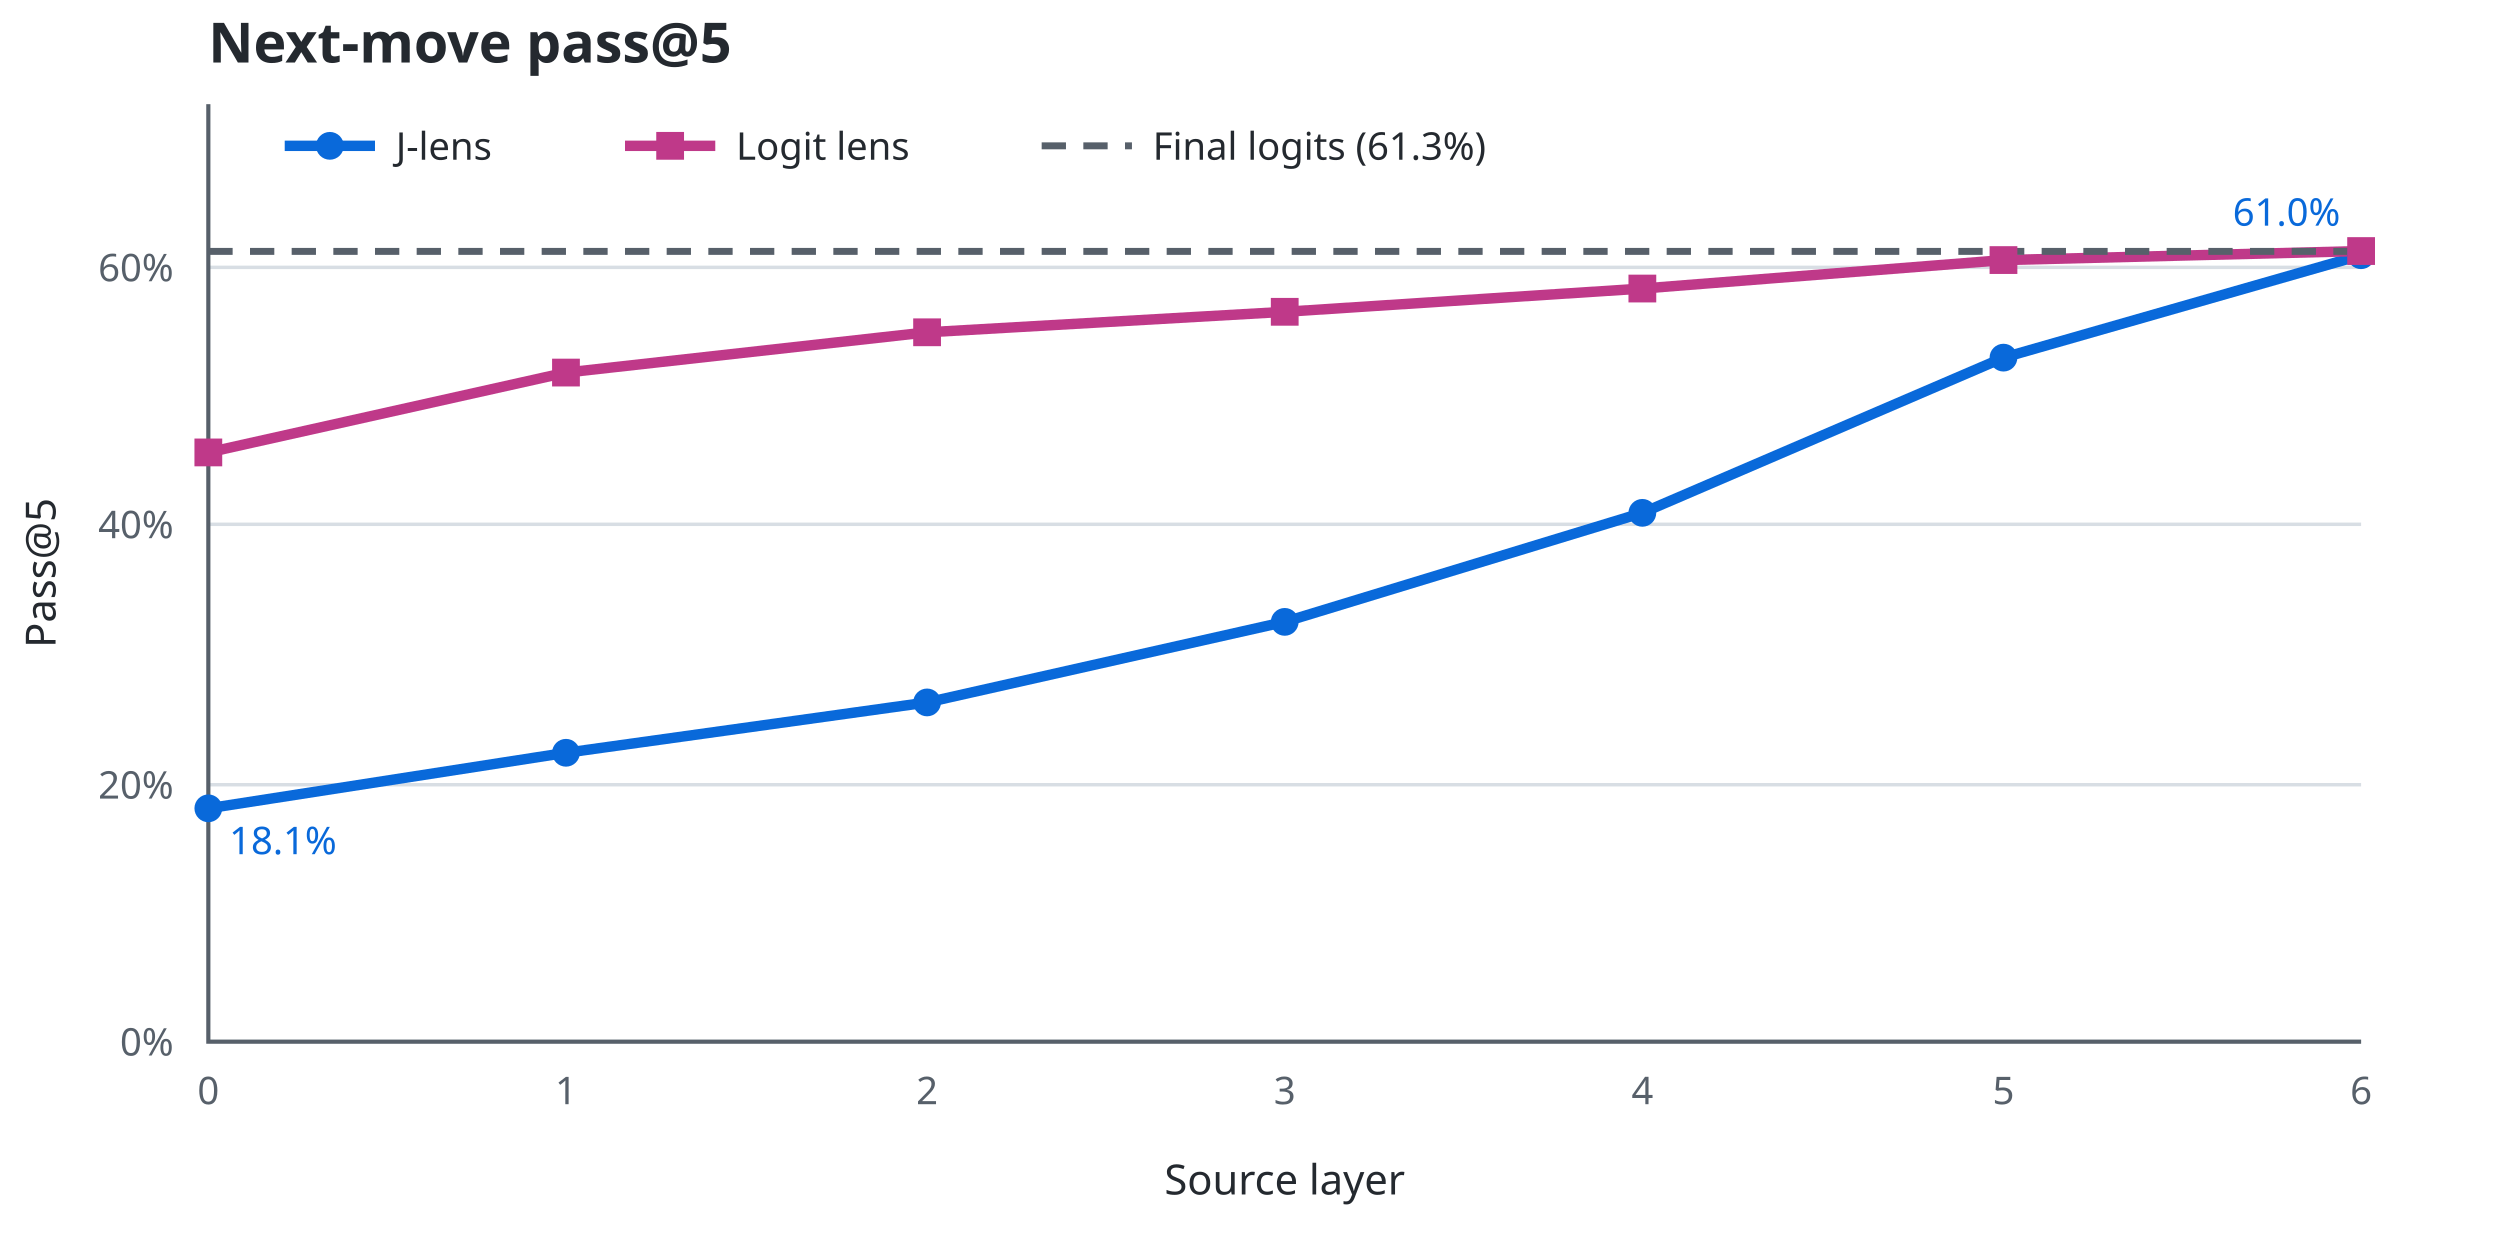
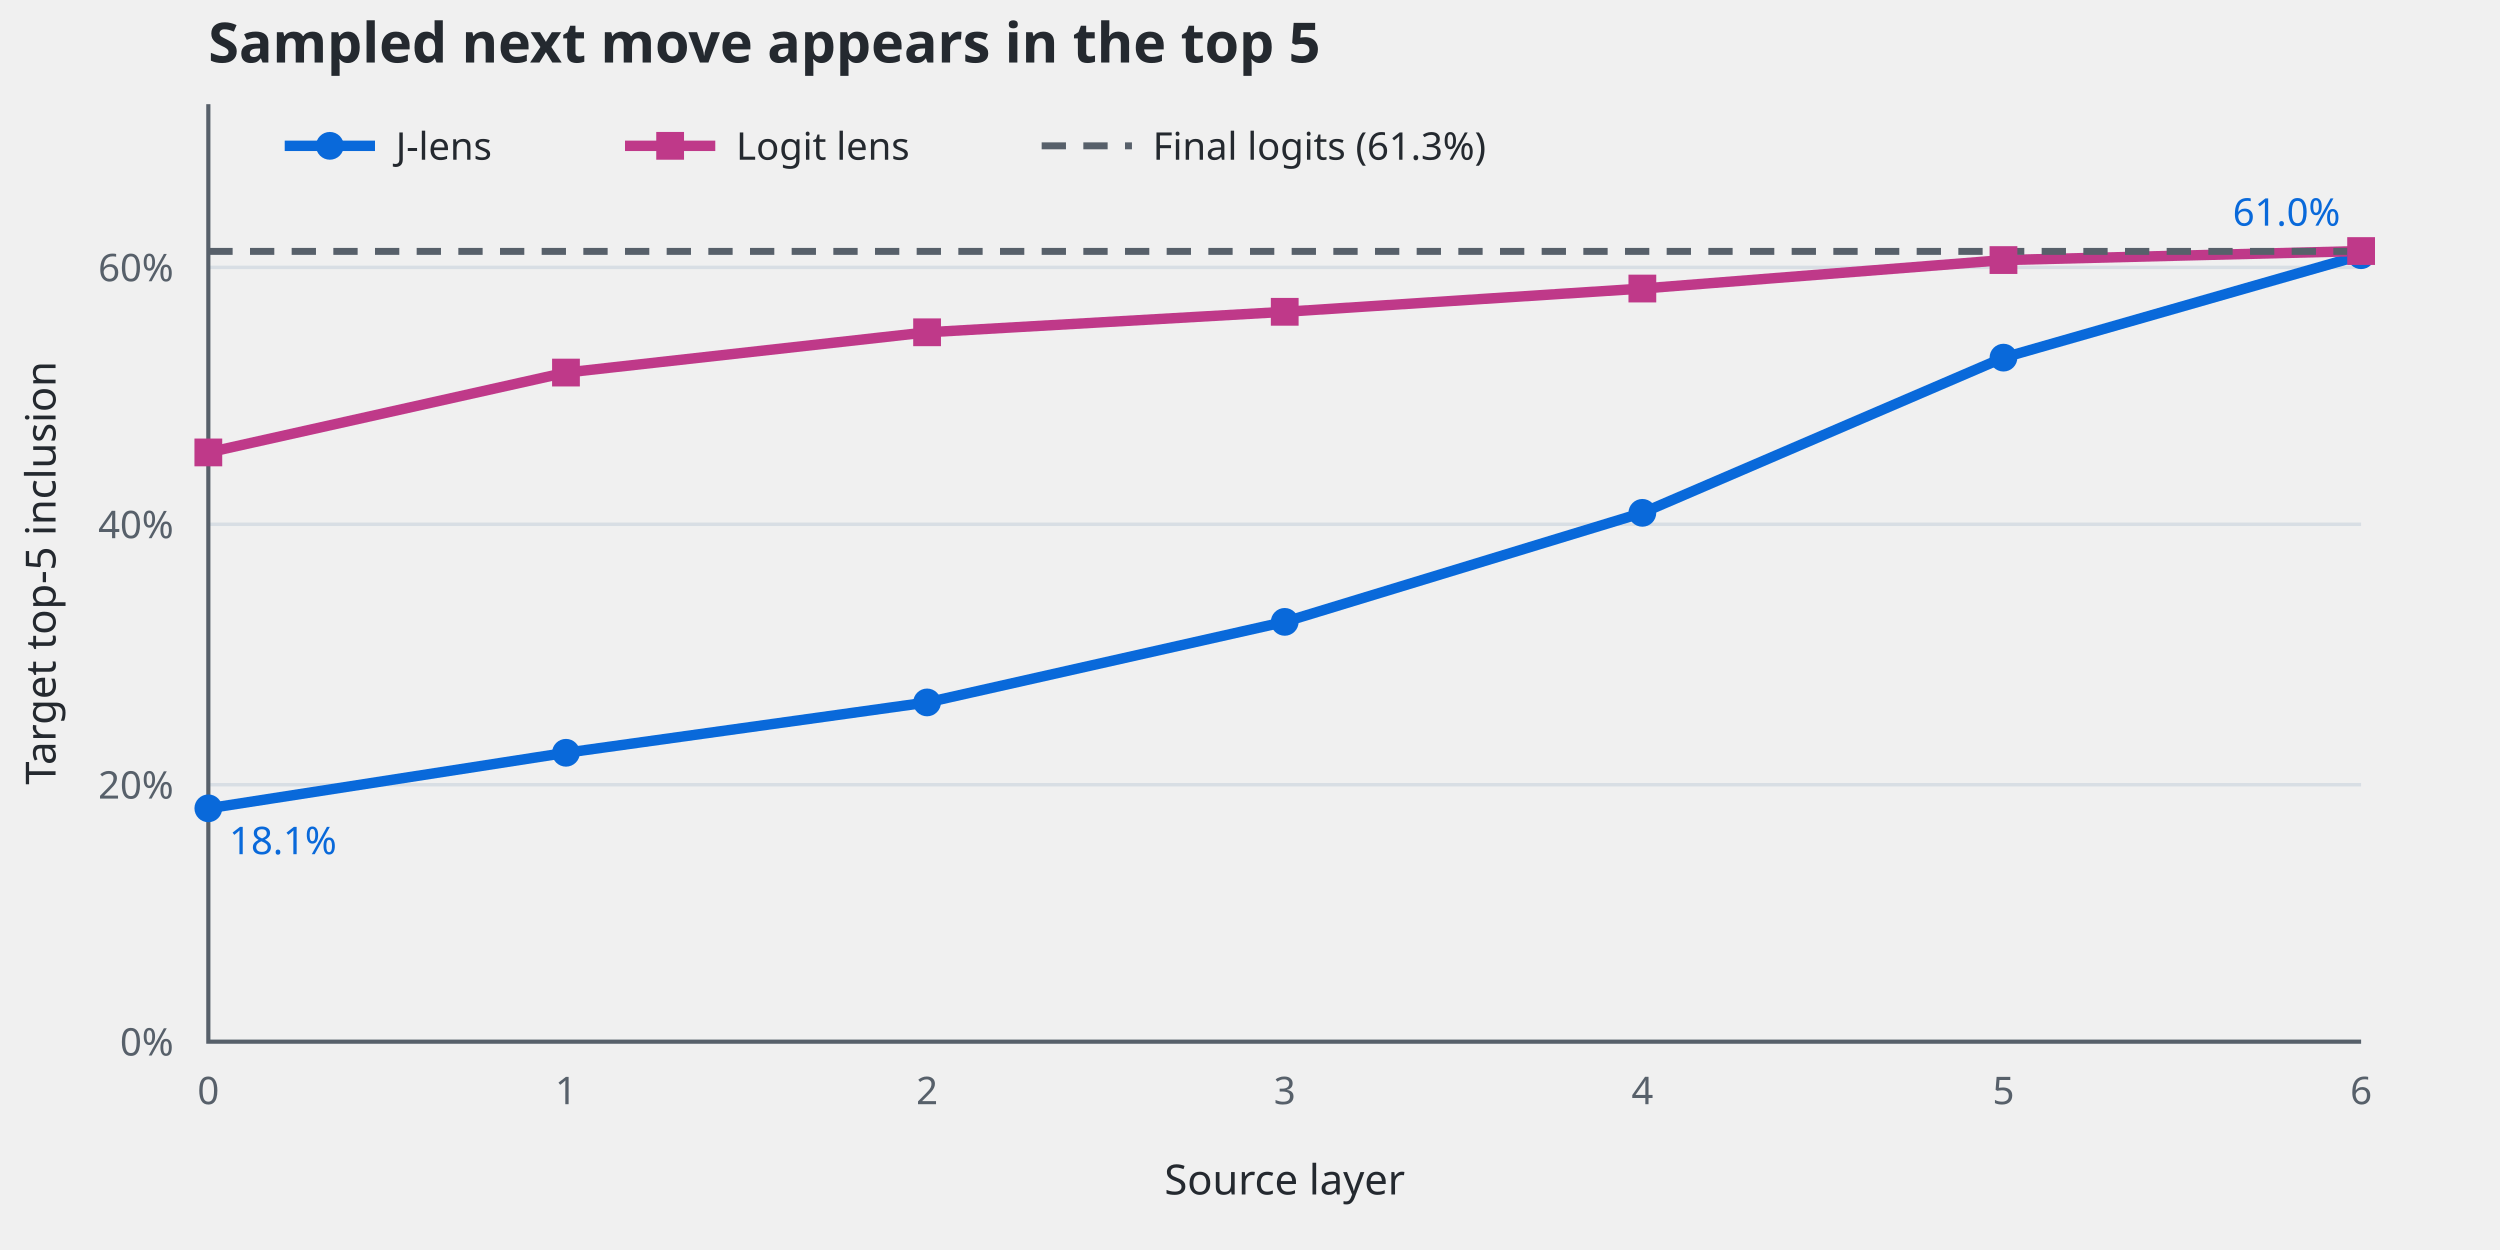
<svg xmlns="http://www.w3.org/2000/svg" width="720" height="360" viewBox="0 0 720 360" role="img" aria-labelledby="title desc">
-   <rect width="720" height="360" fill="#ffffff" />
  <g font-family="system-ui, sans-serif" font-size="12" fill="#24292f">
-     <text x="60" y="18" font-size="16" font-weight="600">Next-move pass@5</text>
+     <text x="60" y="18" font-size="16" font-weight="600">Sampled next move appears in the top 5</text>
    <text x="370" y="344" text-anchor="middle">Source layer</text>
-     <text transform="translate(16 165) rotate(-90)" text-anchor="middle">Pass@5</text>
+     <text transform="translate(16 165) rotate(-90)" text-anchor="middle">Target top-5 inclusion</text>
  </g>
  <g stroke="#d8dee4" stroke-width="1">
    <path d="M60 300H680 M60 226H680 M60 151H680 M60 77H680" />
  </g>
  <g stroke="#57606a" stroke-width="1.2">
    <path d="M60 30V300H680" fill="none" />
  </g>
  <g font-family="system-ui, sans-serif" font-size="11" fill="#57606a">
    <text x="50" y="304" text-anchor="end">0%</text>
    <text x="50" y="230" text-anchor="end">20%</text>
    <text x="50" y="155" text-anchor="end">40%</text>
    <text x="50" y="81" text-anchor="end">60%</text>
    <text x="60" y="318" text-anchor="middle">0</text>
    <text x="163" y="318" text-anchor="middle">1</text>
    <text x="267" y="318" text-anchor="middle">2</text>
    <text x="370" y="318" text-anchor="middle">3</text>
    <text x="473" y="318" text-anchor="middle">4</text>
    <text x="577" y="318" text-anchor="middle">5</text>
    <text x="680" y="318" text-anchor="middle">6</text>
  </g>
  <path d="M60 232.8 L163 216.8 L267 202.3 L370 179.1 L473 147.7 L577 103.0 L680 73.5" fill="none" stroke="#0969da" stroke-width="3" />
  <path d="M60 130.3 L163 107.3 L267 95.7 L370 89.8 L473 83.1 L577 74.9 L680 72.3" fill="none" stroke="#bf3989" stroke-width="3" />
  <path d="M60 72.4 H680" fill="none" stroke="#57606a" stroke-width="2" stroke-dasharray="7 5" />
  <g fill="#0969da">
    <circle cx="60" cy="232.8" r="4" />
    <circle cx="163" cy="216.8" r="4" />
    <circle cx="267" cy="202.3" r="4" />
    <circle cx="370" cy="179.1" r="4" />
    <circle cx="473" cy="147.7" r="4" />
    <circle cx="577" cy="103" r="4" />
    <circle cx="680" cy="73.5" r="4" />
  </g>
  <g fill="#bf3989">
    <rect x="56" y="126.3" width="8" height="8" />
    <rect x="159" y="103.3" width="8" height="8" />
    <rect x="263" y="91.7" width="8" height="8" />
    <rect x="366" y="85.8" width="8" height="8" />
    <rect x="469" y="79.1" width="8" height="8" />
    <rect x="573" y="70.9" width="8" height="8" />
    <rect x="676" y="68.3" width="8" height="8" />
  </g>
  <g font-family="system-ui, sans-serif" font-size="11" fill="#24292f">
    <line x1="82" y1="42" x2="108" y2="42" stroke="#0969da" stroke-width="3" />
    <circle cx="95" cy="42" r="4" fill="#0969da" />
    <text x="114" y="46">J-lens</text>
    <line x1="180" y1="42" x2="206" y2="42" stroke="#bf3989" stroke-width="3" />
    <rect x="189" y="38" width="8" height="8" fill="#bf3989" />
    <text x="212" y="46">Logit lens</text>
    <line x1="300" y1="42" x2="326" y2="42" stroke="#57606a" stroke-width="2" stroke-dasharray="7 5" />
    <text x="332" y="46">Final logits (61.3%)</text>
    <text x="674" y="65" text-anchor="end" fill="#0969da">61.0%</text>
    <text x="66" y="246" fill="#0969da">18.1%</text>
  </g>
</svg>
